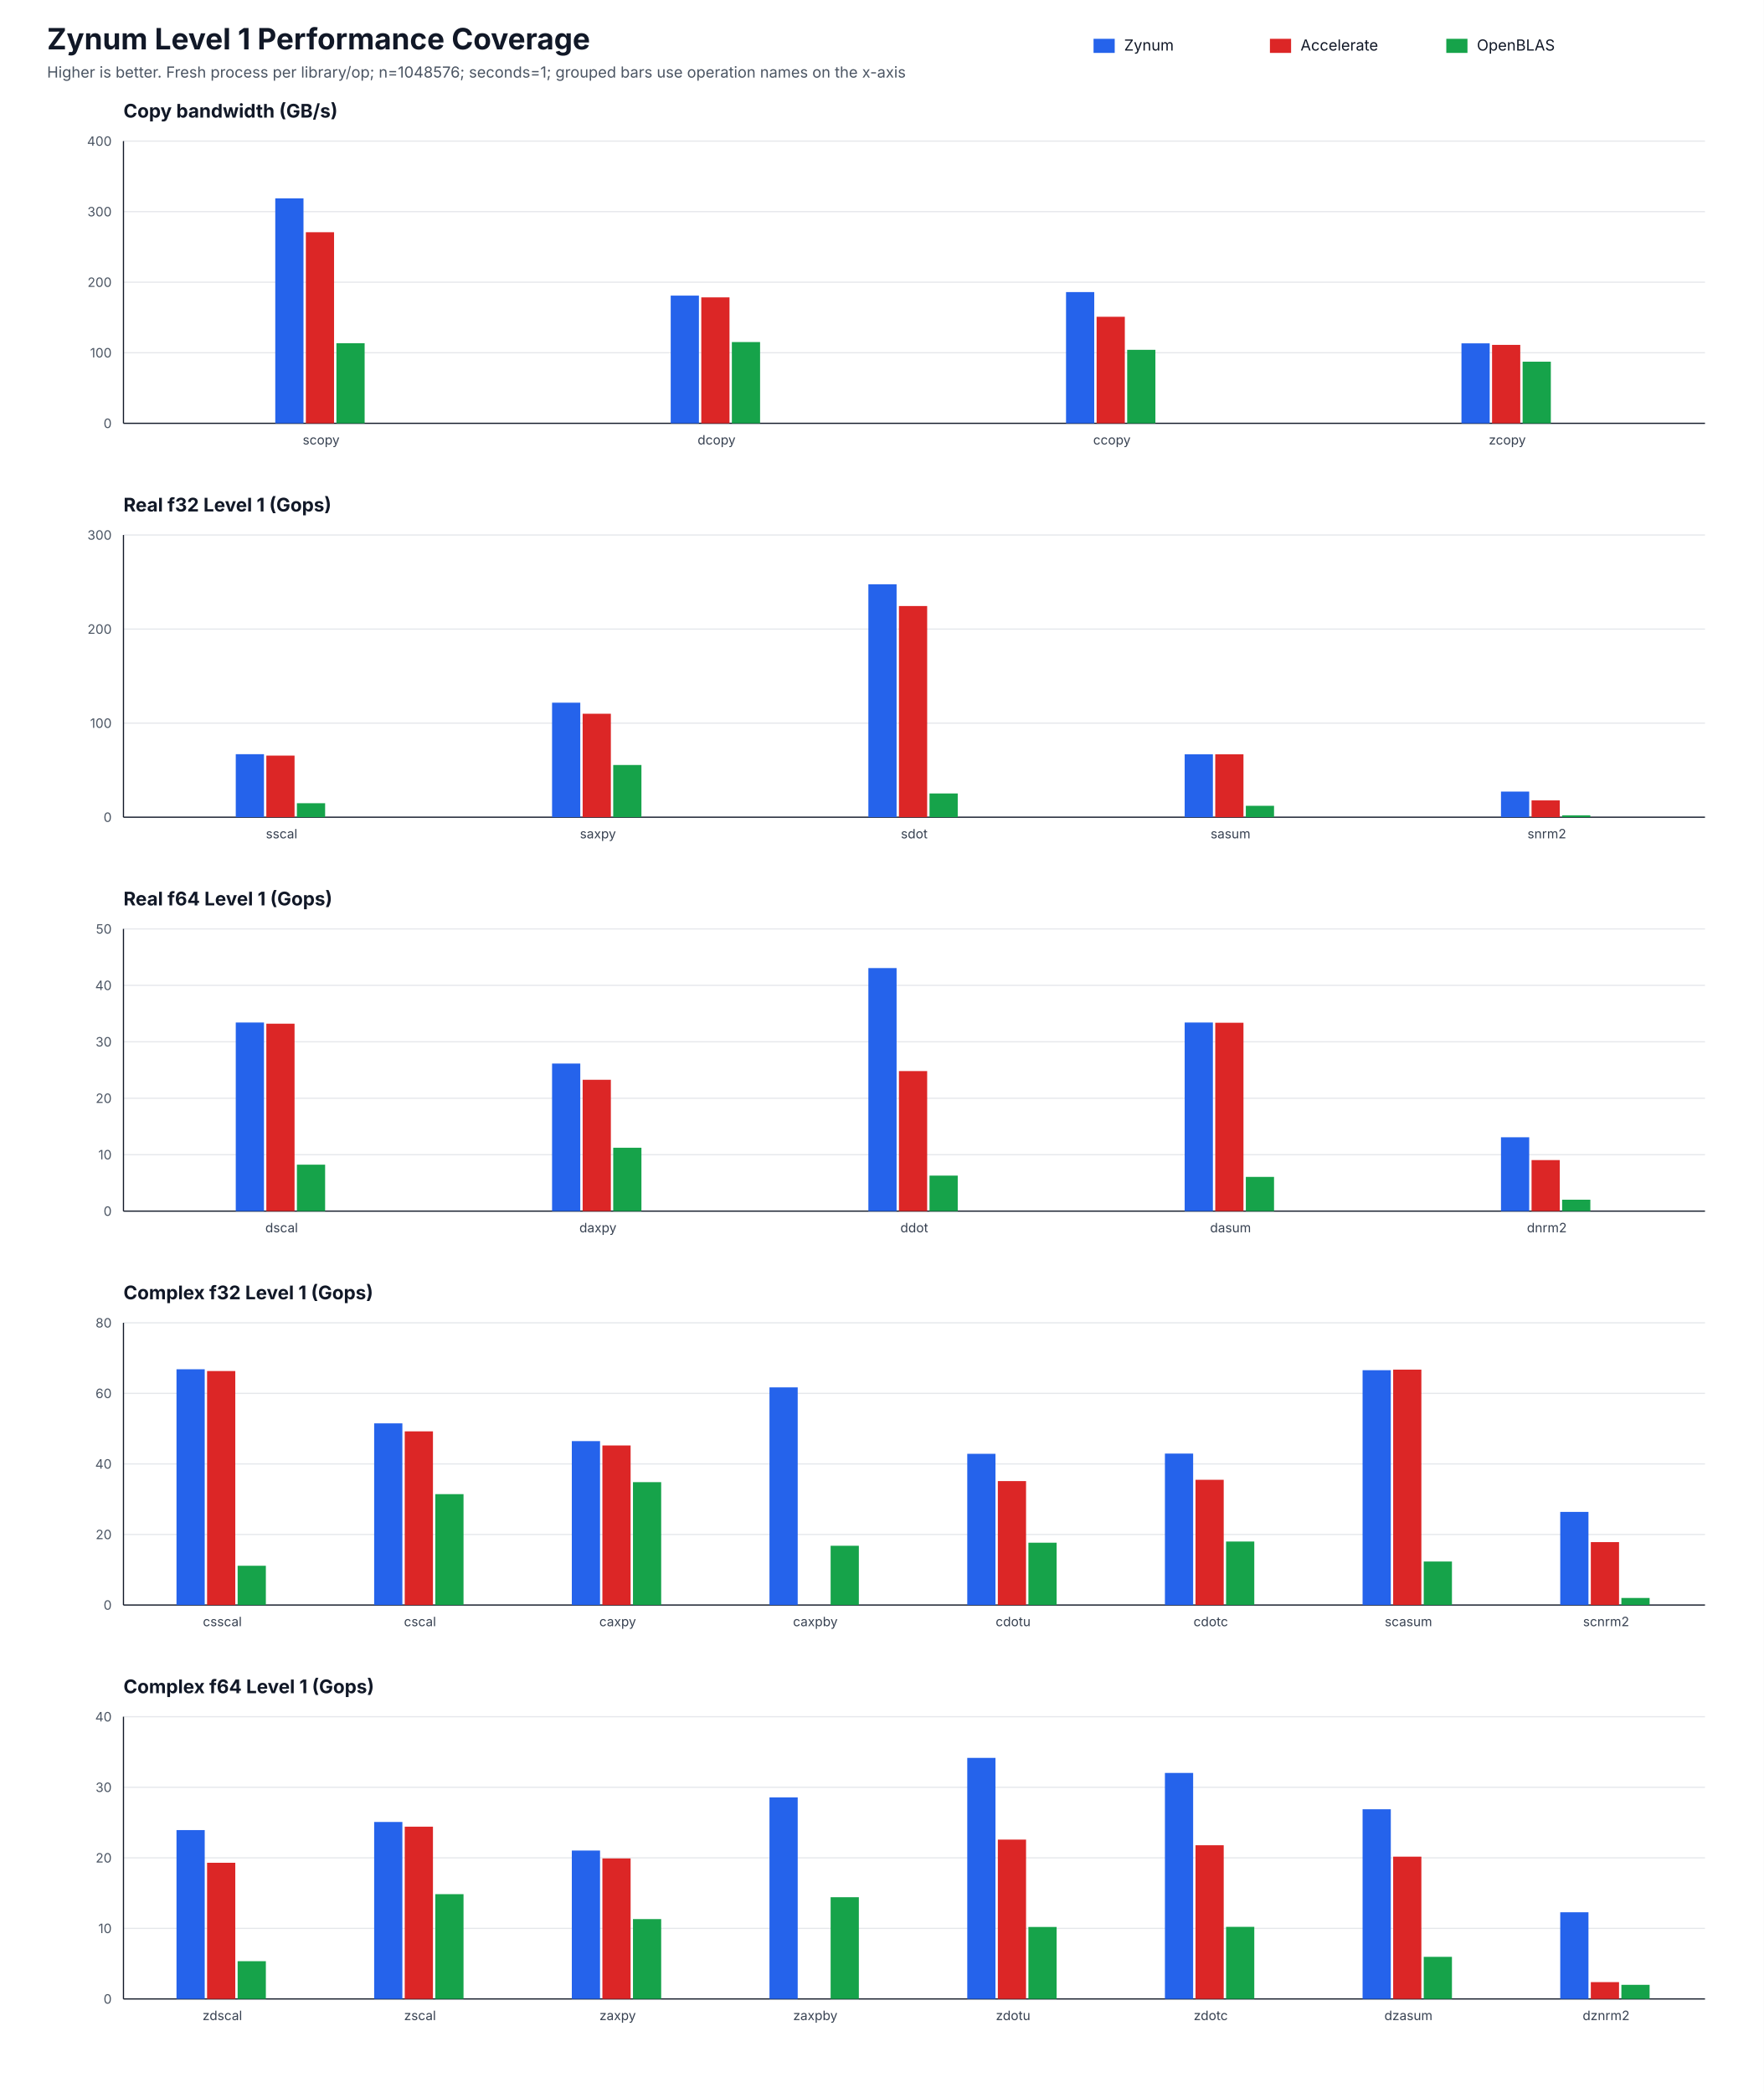
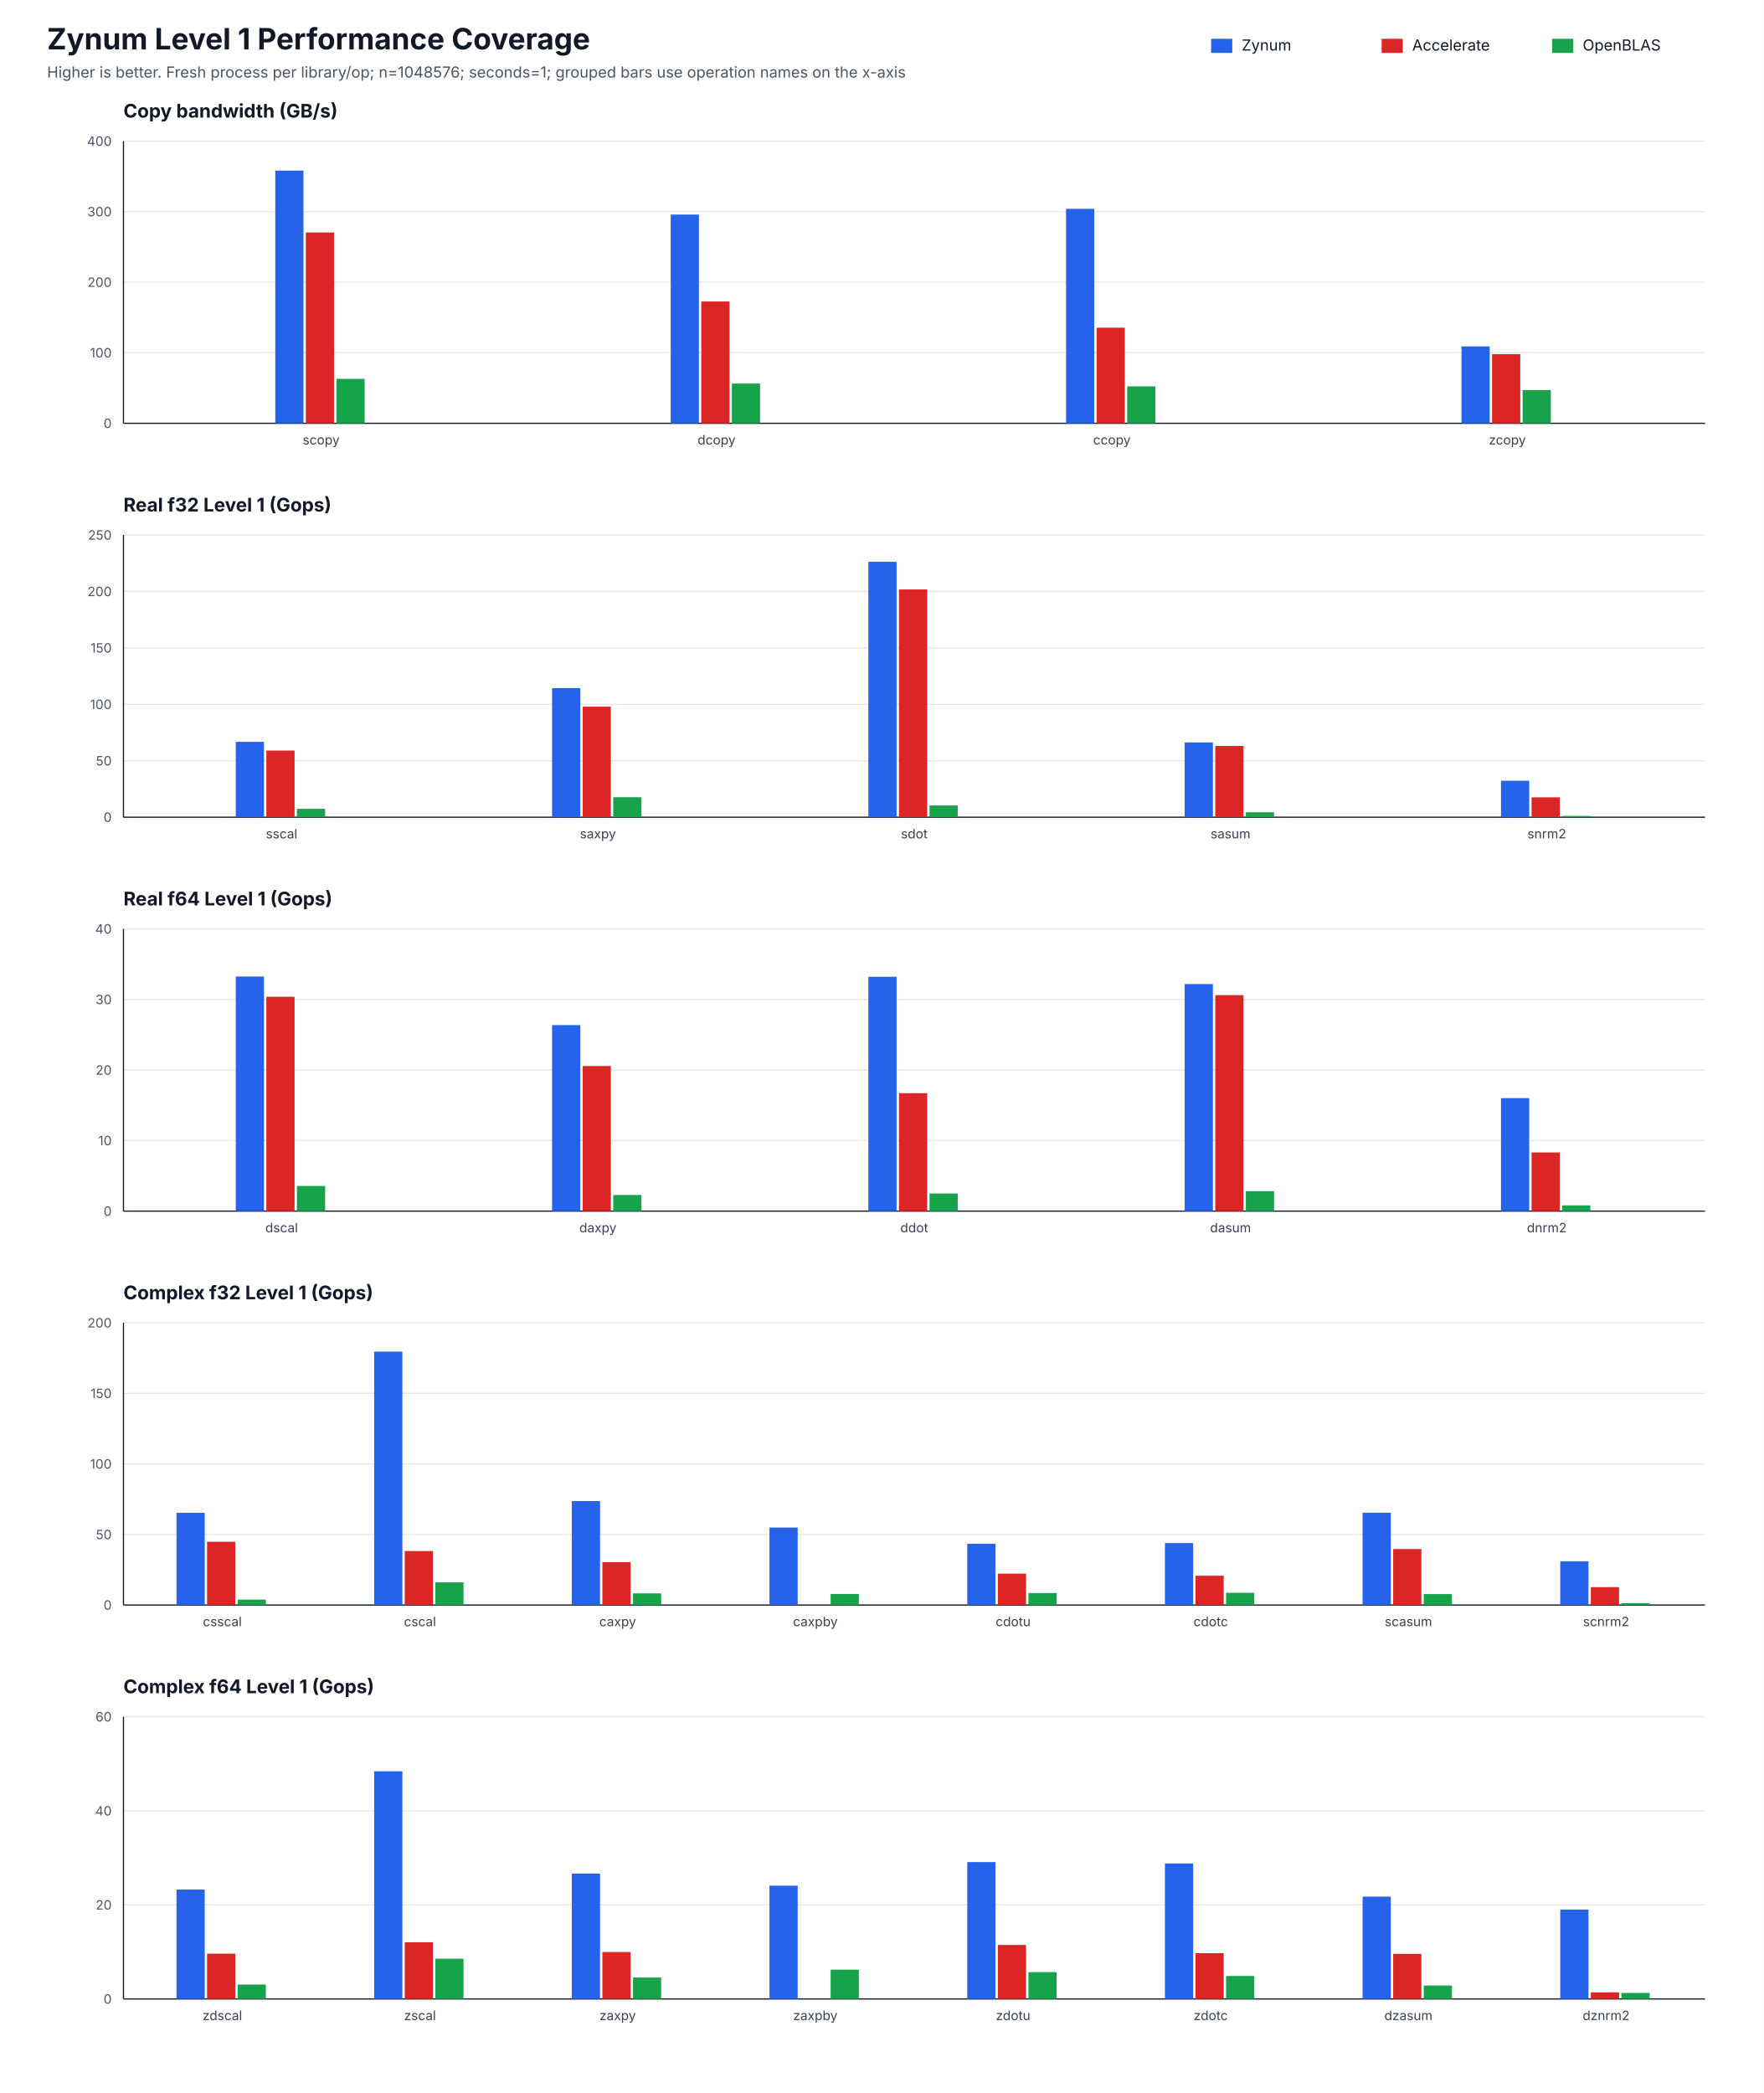
<svg xmlns="http://www.w3.org/2000/svg" width="1500" height="1780" viewBox="0 0 1500 1780">
  <style>
  text { font-family: -apple-system, BlinkMacSystemFont, "Segoe UI", sans-serif; fill: #111827; }
  .title { font-size: 25px; font-weight: 700; }
  .subtitle { font-size: 13px; fill: #4b5563; }
  .panel-title { font-size: 16px; font-weight: 700; }
  .axis-label { font-size: 11px; fill: #4b5563; }
  .op-label { font-size: 11px; fill: #374151; }
  .value-label { font-size: 10px; fill: #111827; }
  .legend { font-size: 13px; }
  .axis { stroke: #111827; stroke-width: 1; }
  .grid { stroke: #e5e7eb; stroke-width: 1; }
</style>
  <rect x="0" y="0" width="100%" height="100%" fill="#ffffff" />
  <text x="40" y="42" class="title">Zynum Level 1 Performance Coverage</text>
  <text x="40" y="66" class="subtitle">Higher is better. Fresh process per library/op; n=1048576; seconds=1; grouped bars use operation names on the x-axis</text>
-   <rect x="930" y="33" width="18" height="12" fill="#2563eb" />
-   <text x="956" y="43" class="legend">Zynum</text>
-   <rect x="1080" y="33" width="18" height="12" fill="#dc2626" />
-   <text x="1106" y="43" class="legend">Accelerate</text>
-   <rect x="1230" y="33" width="18" height="12" fill="#16a34a" />
-   <text x="1256" y="43" class="legend">OpenBLAS</text>
+   <rect x="1030" y="33" width="18" height="12" fill="#2563eb" />
+   <text x="1056" y="43" class="legend">Zynum</text>
+   <rect x="1175" y="33" width="18" height="12" fill="#dc2626" />
+   <text x="1201" y="43" class="legend">Accelerate</text>
+   <rect x="1320" y="33" width="18" height="12" fill="#16a34a" />
+   <text x="1346" y="43" class="legend">OpenBLAS</text>
  <text x="105" y="100" class="panel-title">Copy bandwidth (GB/s)</text>
  <line x1="105" y1="360.0" x2="1450" y2="360.0" class="grid" />
  <text x="95" y="364.0" text-anchor="end" class="axis-label">0</text>
  <line x1="105" y1="300.0" x2="1450" y2="300.0" class="grid" />
  <text x="95" y="304.0" text-anchor="end" class="axis-label">100</text>
  <line x1="105" y1="240.0" x2="1450" y2="240.0" class="grid" />
  <text x="95" y="244.0" text-anchor="end" class="axis-label">200</text>
  <line x1="105" y1="180.0" x2="1450" y2="180.0" class="grid" />
  <text x="95" y="184.0" text-anchor="end" class="axis-label">300</text>
  <line x1="105" y1="120.0" x2="1450" y2="120.0" class="grid" />
  <text x="95" y="124.0" text-anchor="end" class="axis-label">400</text>
  <line x1="105" y1="120" x2="105" y2="360" class="axis" />
  <line x1="105" y1="360" x2="1450" y2="360" class="axis" />
-   <rect x="234.1" y="168.7" width="24.0" height="191.3" fill="#2563eb" />
-   <rect x="260.1" y="197.5" width="24.0" height="162.5" fill="#dc2626" />
-   <rect x="286.1" y="291.9" width="24.0" height="68.1" fill="#16a34a" />
+   <rect x="234.1" y="145.1" width="24.0" height="214.9" fill="#2563eb" />
+   <rect x="260.1" y="197.7" width="24.0" height="162.3" fill="#dc2626" />
+   <rect x="286.1" y="322.2" width="24.0" height="37.8" fill="#16a34a" />
  <text x="273.1" y="378" text-anchor="middle" class="op-label">scopy</text>
-   <rect x="570.4" y="251.4" width="24.0" height="108.6" fill="#2563eb" />
-   <rect x="596.4" y="252.9" width="24.0" height="107.1" fill="#dc2626" />
-   <rect x="622.4" y="290.9" width="24.0" height="69.1" fill="#16a34a" />
+   <rect x="570.4" y="182.5" width="24.0" height="177.5" fill="#2563eb" />
+   <rect x="596.4" y="256.4" width="24.0" height="103.6" fill="#dc2626" />
+   <rect x="622.4" y="326.2" width="24.0" height="33.8" fill="#16a34a" />
  <text x="609.4" y="378" text-anchor="middle" class="op-label">dcopy</text>
-   <rect x="906.6" y="248.4" width="24.0" height="111.6" fill="#2563eb" />
-   <rect x="932.6" y="269.4" width="24.0" height="90.6" fill="#dc2626" />
-   <rect x="958.6" y="297.5" width="24.0" height="62.5" fill="#16a34a" />
+   <rect x="906.6" y="177.6" width="24.0" height="182.4" fill="#2563eb" />
+   <rect x="932.6" y="278.7" width="24.0" height="81.3" fill="#dc2626" />
+   <rect x="958.6" y="328.6" width="24.0" height="31.4" fill="#16a34a" />
  <text x="945.6" y="378" text-anchor="middle" class="op-label">ccopy</text>
-   <rect x="1242.9" y="292.0" width="24.0" height="68.0" fill="#2563eb" />
-   <rect x="1268.9" y="293.3" width="24.0" height="66.7" fill="#dc2626" />
-   <rect x="1294.9" y="307.6" width="24.0" height="52.4" fill="#16a34a" />
+   <rect x="1242.9" y="294.6" width="24.0" height="65.4" fill="#2563eb" />
+   <rect x="1268.9" y="301.2" width="24.0" height="58.8" fill="#dc2626" />
+   <rect x="1294.9" y="331.7" width="24.0" height="28.3" fill="#16a34a" />
  <text x="1281.9" y="378" text-anchor="middle" class="op-label">zcopy</text>
  <text x="105" y="435" class="panel-title">Real f32 Level 1 (Gops)</text>
  <line x1="105" y1="695.0" x2="1450" y2="695.0" class="grid" />
  <text x="95" y="699.0" text-anchor="end" class="axis-label">0</text>
-   <line x1="105" y1="615.0" x2="1450" y2="615.0" class="grid" />
-   <text x="95" y="619.0" text-anchor="end" class="axis-label">100</text>
-   <line x1="105" y1="535.0" x2="1450" y2="535.0" class="grid" />
-   <text x="95" y="539.0" text-anchor="end" class="axis-label">200</text>
+   <line x1="105" y1="647.0" x2="1450" y2="647.0" class="grid" />
+   <text x="95" y="651.0" text-anchor="end" class="axis-label">50</text>
+   <line x1="105" y1="599.0" x2="1450" y2="599.0" class="grid" />
+   <text x="95" y="603.0" text-anchor="end" class="axis-label">100</text>
+   <line x1="105" y1="551.0" x2="1450" y2="551.0" class="grid" />
+   <text x="95" y="555.0" text-anchor="end" class="axis-label">150</text>
+   <line x1="105" y1="503.0" x2="1450" y2="503.0" class="grid" />
+   <text x="95" y="507.0" text-anchor="end" class="axis-label">200</text>
  <line x1="105" y1="455.0" x2="1450" y2="455.0" class="grid" />
-   <text x="95" y="459.0" text-anchor="end" class="axis-label">300</text>
+   <text x="95" y="459.0" text-anchor="end" class="axis-label">250</text>
  <line x1="105" y1="455" x2="105" y2="695" class="axis" />
  <line x1="105" y1="695" x2="1450" y2="695" class="axis" />
-   <rect x="200.5" y="641.4" width="24.0" height="53.6" fill="#2563eb" />
-   <rect x="226.5" y="642.6" width="24.0" height="52.4" fill="#dc2626" />
-   <rect x="252.5" y="683.1" width="24.0" height="11.9" fill="#16a34a" />
+   <rect x="200.5" y="630.9" width="24.0" height="64.1" fill="#2563eb" />
+   <rect x="226.5" y="638.3" width="24.0" height="56.7" fill="#dc2626" />
+   <rect x="252.5" y="687.9" width="24.0" height="7.1" fill="#16a34a" />
  <text x="239.5" y="713" text-anchor="middle" class="op-label">sscal</text>
-   <rect x="469.5" y="597.6" width="24.0" height="97.4" fill="#2563eb" />
-   <rect x="495.5" y="607.0" width="24.0" height="88.0" fill="#dc2626" />
-   <rect x="521.5" y="650.6" width="24.0" height="44.4" fill="#16a34a" />
+   <rect x="469.5" y="585.2" width="24.0" height="109.8" fill="#2563eb" />
+   <rect x="495.5" y="601.0" width="24.0" height="94.0" fill="#dc2626" />
+   <rect x="521.5" y="678.0" width="24.0" height="17.0" fill="#16a34a" />
  <text x="508.5" y="713" text-anchor="middle" class="op-label">saxpy</text>
-   <rect x="738.5" y="496.9" width="24.0" height="198.1" fill="#2563eb" />
-   <rect x="764.5" y="515.4" width="24.0" height="179.6" fill="#dc2626" />
-   <rect x="790.5" y="674.8" width="24.0" height="20.2" fill="#16a34a" />
+   <rect x="738.5" y="477.8" width="24.0" height="217.2" fill="#2563eb" />
+   <rect x="764.5" y="501.3" width="24.0" height="193.7" fill="#dc2626" />
+   <rect x="790.5" y="685.0" width="24.0" height="10.0" fill="#16a34a" />
  <text x="777.5" y="713" text-anchor="middle" class="op-label">sdot</text>
-   <rect x="1007.5" y="641.5" width="24.0" height="53.5" fill="#2563eb" />
-   <rect x="1033.5" y="641.5" width="24.0" height="53.5" fill="#dc2626" />
-   <rect x="1059.5" y="685.3" width="24.0" height="9.7" fill="#16a34a" />
+   <rect x="1007.5" y="631.4" width="24.0" height="63.6" fill="#2563eb" />
+   <rect x="1033.5" y="634.4" width="24.0" height="60.6" fill="#dc2626" />
+   <rect x="1059.5" y="690.8" width="24.0" height="4.2" fill="#16a34a" />
  <text x="1046.5" y="713" text-anchor="middle" class="op-label">sasum</text>
-   <rect x="1276.5" y="673.2" width="24.0" height="21.8" fill="#2563eb" />
-   <rect x="1302.5" y="680.7" width="24.0" height="14.3" fill="#dc2626" />
-   <rect x="1328.5" y="693.4" width="24.0" height="1.6" fill="#16a34a" />
+   <rect x="1276.5" y="664.0" width="24.0" height="31.0" fill="#2563eb" />
+   <rect x="1302.5" y="678.1" width="24.0" height="16.9" fill="#dc2626" />
+   <rect x="1328.5" y="693.9" width="24.0" height="1.1" fill="#16a34a" />
  <text x="1315.5" y="713" text-anchor="middle" class="op-label">snrm2</text>
  <text x="105" y="770" class="panel-title">Real f64 Level 1 (Gops)</text>
  <line x1="105" y1="1030.0" x2="1450" y2="1030.0" class="grid" />
  <text x="95" y="1034.0" text-anchor="end" class="axis-label">0</text>
-   <line x1="105" y1="982.0" x2="1450" y2="982.0" class="grid" />
-   <text x="95" y="986.0" text-anchor="end" class="axis-label">10</text>
-   <line x1="105" y1="934.0" x2="1450" y2="934.0" class="grid" />
-   <text x="95" y="938.0" text-anchor="end" class="axis-label">20</text>
-   <line x1="105" y1="886.0" x2="1450" y2="886.0" class="grid" />
-   <text x="95" y="890.0" text-anchor="end" class="axis-label">30</text>
-   <line x1="105" y1="838.0" x2="1450" y2="838.0" class="grid" />
-   <text x="95" y="842.0" text-anchor="end" class="axis-label">40</text>
+   <line x1="105" y1="970.0" x2="1450" y2="970.0" class="grid" />
+   <text x="95" y="974.0" text-anchor="end" class="axis-label">10</text>
+   <line x1="105" y1="910.0" x2="1450" y2="910.0" class="grid" />
+   <text x="95" y="914.0" text-anchor="end" class="axis-label">20</text>
+   <line x1="105" y1="850.0" x2="1450" y2="850.0" class="grid" />
+   <text x="95" y="854.0" text-anchor="end" class="axis-label">30</text>
  <line x1="105" y1="790.0" x2="1450" y2="790.0" class="grid" />
-   <text x="95" y="794.0" text-anchor="end" class="axis-label">50</text>
+   <text x="95" y="794.0" text-anchor="end" class="axis-label">40</text>
  <line x1="105" y1="790" x2="105" y2="1030" class="axis" />
  <line x1="105" y1="1030" x2="1450" y2="1030" class="axis" />
-   <rect x="200.5" y="869.6" width="24.0" height="160.4" fill="#2563eb" />
-   <rect x="226.5" y="870.6" width="24.0" height="159.4" fill="#dc2626" />
-   <rect x="252.5" y="990.5" width="24.0" height="39.5" fill="#16a34a" />
+   <rect x="200.5" y="830.5" width="24.0" height="199.5" fill="#2563eb" />
+   <rect x="226.5" y="847.7" width="24.0" height="182.3" fill="#dc2626" />
+   <rect x="252.5" y="1008.6" width="24.0" height="21.4" fill="#16a34a" />
  <text x="239.5" y="1048" text-anchor="middle" class="op-label">dscal</text>
-   <rect x="469.5" y="904.5" width="24.0" height="125.5" fill="#2563eb" />
-   <rect x="495.5" y="918.3" width="24.0" height="111.7" fill="#dc2626" />
-   <rect x="521.5" y="976.1" width="24.0" height="53.9" fill="#16a34a" />
+   <rect x="469.5" y="871.8" width="24.0" height="158.2" fill="#2563eb" />
+   <rect x="495.5" y="906.6" width="24.0" height="123.4" fill="#dc2626" />
+   <rect x="521.5" y="1016.3" width="24.0" height="13.7" fill="#16a34a" />
  <text x="508.5" y="1048" text-anchor="middle" class="op-label">daxpy</text>
-   <rect x="738.5" y="823.3" width="24.0" height="206.7" fill="#2563eb" />
-   <rect x="764.5" y="910.9" width="24.0" height="119.1" fill="#dc2626" />
-   <rect x="790.5" y="999.8" width="24.0" height="30.2" fill="#16a34a" />
+   <rect x="738.5" y="830.7" width="24.0" height="199.3" fill="#2563eb" />
+   <rect x="764.5" y="929.7" width="24.0" height="100.3" fill="#dc2626" />
+   <rect x="790.5" y="1015.0" width="24.0" height="15.0" fill="#16a34a" />
  <text x="777.5" y="1048" text-anchor="middle" class="op-label">ddot</text>
-   <rect x="1007.5" y="869.6" width="24.0" height="160.4" fill="#2563eb" />
-   <rect x="1033.5" y="869.8" width="24.0" height="160.2" fill="#dc2626" />
-   <rect x="1059.5" y="1000.9" width="24.0" height="29.1" fill="#16a34a" />
+   <rect x="1007.5" y="836.9" width="24.0" height="193.1" fill="#2563eb" />
+   <rect x="1033.5" y="846.3" width="24.0" height="183.7" fill="#dc2626" />
+   <rect x="1059.5" y="1013.0" width="24.0" height="17.0" fill="#16a34a" />
  <text x="1046.5" y="1048" text-anchor="middle" class="op-label">dasum</text>
-   <rect x="1276.5" y="967.2" width="24.0" height="62.8" fill="#2563eb" />
-   <rect x="1302.5" y="986.6" width="24.0" height="43.4" fill="#dc2626" />
-   <rect x="1328.5" y="1020.3" width="24.0" height="9.7" fill="#16a34a" />
+   <rect x="1276.5" y="933.9" width="24.0" height="96.1" fill="#2563eb" />
+   <rect x="1302.5" y="980.1" width="24.0" height="49.9" fill="#dc2626" />
+   <rect x="1328.5" y="1025.1" width="24.0" height="4.9" fill="#16a34a" />
  <text x="1315.5" y="1048" text-anchor="middle" class="op-label">dnrm2</text>
  <text x="105" y="1105" class="panel-title">Complex f32 Level 1 (Gops)</text>
  <line x1="105" y1="1365.0" x2="1450" y2="1365.0" class="grid" />
  <text x="95" y="1369.0" text-anchor="end" class="axis-label">0</text>
  <line x1="105" y1="1305.0" x2="1450" y2="1305.0" class="grid" />
-   <text x="95" y="1309.0" text-anchor="end" class="axis-label">20</text>
+   <text x="95" y="1309.0" text-anchor="end" class="axis-label">50</text>
  <line x1="105" y1="1245.0" x2="1450" y2="1245.0" class="grid" />
-   <text x="95" y="1249.0" text-anchor="end" class="axis-label">40</text>
+   <text x="95" y="1249.0" text-anchor="end" class="axis-label">100</text>
  <line x1="105" y1="1185.0" x2="1450" y2="1185.0" class="grid" />
-   <text x="95" y="1189.0" text-anchor="end" class="axis-label">60</text>
+   <text x="95" y="1189.0" text-anchor="end" class="axis-label">150</text>
  <line x1="105" y1="1125.0" x2="1450" y2="1125.0" class="grid" />
-   <text x="95" y="1129.0" text-anchor="end" class="axis-label">80</text>
+   <text x="95" y="1129.0" text-anchor="end" class="axis-label">200</text>
  <line x1="105" y1="1125" x2="105" y2="1365" class="axis" />
  <line x1="105" y1="1365" x2="1450" y2="1365" class="axis" />
-   <rect x="150.1" y="1164.5" width="24.0" height="200.5" fill="#2563eb" />
-   <rect x="176.1" y="1166.0" width="24.0" height="199.0" fill="#dc2626" />
-   <rect x="202.1" y="1331.6" width="24.0" height="33.4" fill="#16a34a" />
+   <rect x="150.1" y="1286.6" width="24.0" height="78.4" fill="#2563eb" />
+   <rect x="176.1" y="1311.2" width="24.0" height="53.8" fill="#dc2626" />
+   <rect x="202.1" y="1360.4" width="24.0" height="4.6" fill="#16a34a" />
  <text x="189.1" y="1383" text-anchor="middle" class="op-label">csscal</text>
-   <rect x="318.2" y="1210.5" width="24.0" height="154.5" fill="#2563eb" />
-   <rect x="344.2" y="1217.3" width="24.0" height="147.7" fill="#dc2626" />
-   <rect x="370.2" y="1270.7" width="24.0" height="94.3" fill="#16a34a" />
+   <rect x="318.2" y="1149.5" width="24.0" height="215.5" fill="#2563eb" />
+   <rect x="344.2" y="1319.1" width="24.0" height="45.9" fill="#dc2626" />
+   <rect x="370.2" y="1345.7" width="24.0" height="19.3" fill="#16a34a" />
  <text x="357.2" y="1383" text-anchor="middle" class="op-label">cscal</text>
-   <rect x="486.3" y="1225.6" width="24.0" height="139.4" fill="#2563eb" />
-   <rect x="512.3" y="1229.3" width="24.0" height="135.7" fill="#dc2626" />
-   <rect x="538.3" y="1260.5" width="24.0" height="104.5" fill="#16a34a" />
+   <rect x="486.3" y="1276.6" width="24.0" height="88.4" fill="#2563eb" />
+   <rect x="512.3" y="1328.5" width="24.0" height="36.5" fill="#dc2626" />
+   <rect x="538.3" y="1355.1" width="24.0" height="9.9" fill="#16a34a" />
  <text x="525.3" y="1383" text-anchor="middle" class="op-label">caxpy</text>
-   <rect x="654.4" y="1179.9" width="24.0" height="185.1" fill="#2563eb" />
-   <rect x="706.4" y="1314.6" width="24.0" height="50.4" fill="#16a34a" />
+   <rect x="654.4" y="1299.1" width="24.0" height="65.9" fill="#2563eb" />
+   <rect x="706.4" y="1355.6" width="24.0" height="9.4" fill="#16a34a" />
  <text x="693.4" y="1383" text-anchor="middle" class="op-label">caxpby</text>
-   <rect x="822.6" y="1236.4" width="24.0" height="128.6" fill="#2563eb" />
-   <rect x="848.6" y="1259.6" width="24.0" height="105.4" fill="#dc2626" />
-   <rect x="874.6" y="1312.0" width="24.0" height="53.0" fill="#16a34a" />
+   <rect x="822.6" y="1312.9" width="24.0" height="52.1" fill="#2563eb" />
+   <rect x="848.6" y="1338.3" width="24.0" height="26.7" fill="#dc2626" />
+   <rect x="874.6" y="1354.8" width="24.0" height="10.2" fill="#16a34a" />
  <text x="861.6" y="1383" text-anchor="middle" class="op-label">cdotu</text>
-   <rect x="990.7" y="1236.2" width="24.0" height="128.8" fill="#2563eb" />
-   <rect x="1016.7" y="1258.5" width="24.0" height="106.5" fill="#dc2626" />
-   <rect x="1042.7" y="1311.0" width="24.0" height="54.0" fill="#16a34a" />
+   <rect x="990.7" y="1312.3" width="24.0" height="52.7" fill="#2563eb" />
+   <rect x="1016.7" y="1340.1" width="24.0" height="24.9" fill="#dc2626" />
+   <rect x="1042.7" y="1354.6" width="24.0" height="10.4" fill="#16a34a" />
  <text x="1029.7" y="1383" text-anchor="middle" class="op-label">cdotc</text>
-   <rect x="1158.8" y="1165.3" width="24.0" height="199.7" fill="#2563eb" />
-   <rect x="1184.8" y="1164.8" width="24.0" height="200.2" fill="#dc2626" />
-   <rect x="1210.8" y="1328.0" width="24.0" height="37.0" fill="#16a34a" />
+   <rect x="1158.8" y="1286.5" width="24.0" height="78.5" fill="#2563eb" />
+   <rect x="1184.8" y="1317.4" width="24.0" height="47.6" fill="#dc2626" />
+   <rect x="1210.8" y="1355.7" width="24.0" height="9.3" fill="#16a34a" />
  <text x="1197.8" y="1383" text-anchor="middle" class="op-label">scasum</text>
-   <rect x="1326.9" y="1285.8" width="24.0" height="79.2" fill="#2563eb" />
-   <rect x="1352.9" y="1311.5" width="24.0" height="53.5" fill="#dc2626" />
-   <rect x="1378.9" y="1359.0" width="24.0" height="6.0" fill="#16a34a" />
+   <rect x="1326.9" y="1327.8" width="24.0" height="37.2" fill="#2563eb" />
+   <rect x="1352.9" y="1349.8" width="24.0" height="15.2" fill="#dc2626" />
+   <rect x="1378.9" y="1363.4" width="24.0" height="1.6" fill="#16a34a" />
  <text x="1365.9" y="1383" text-anchor="middle" class="op-label">scnrm2</text>
  <text x="105" y="1440" class="panel-title">Complex f64 Level 1 (Gops)</text>
  <line x1="105" y1="1700.0" x2="1450" y2="1700.0" class="grid" />
  <text x="95" y="1704.0" text-anchor="end" class="axis-label">0</text>
-   <line x1="105" y1="1640.0" x2="1450" y2="1640.0" class="grid" />
-   <text x="95" y="1644.0" text-anchor="end" class="axis-label">10</text>
-   <line x1="105" y1="1580.0" x2="1450" y2="1580.0" class="grid" />
-   <text x="95" y="1584.0" text-anchor="end" class="axis-label">20</text>
-   <line x1="105" y1="1520.0" x2="1450" y2="1520.0" class="grid" />
-   <text x="95" y="1524.0" text-anchor="end" class="axis-label">30</text>
+   <line x1="105" y1="1620.0" x2="1450" y2="1620.0" class="grid" />
+   <text x="95" y="1624.0" text-anchor="end" class="axis-label">20</text>
+   <line x1="105" y1="1540.0" x2="1450" y2="1540.0" class="grid" />
+   <text x="95" y="1544.0" text-anchor="end" class="axis-label">40</text>
  <line x1="105" y1="1460.0" x2="1450" y2="1460.0" class="grid" />
-   <text x="95" y="1464.0" text-anchor="end" class="axis-label">40</text>
+   <text x="95" y="1464.0" text-anchor="end" class="axis-label">60</text>
  <line x1="105" y1="1460" x2="105" y2="1700" class="axis" />
  <line x1="105" y1="1700" x2="1450" y2="1700" class="axis" />
-   <rect x="150.1" y="1556.4" width="24.0" height="143.6" fill="#2563eb" />
-   <rect x="176.1" y="1584.2" width="24.0" height="115.8" fill="#dc2626" />
-   <rect x="202.1" y="1667.9" width="24.0" height="32.1" fill="#16a34a" />
+   <rect x="150.1" y="1607.0" width="24.0" height="93.0" fill="#2563eb" />
+   <rect x="176.1" y="1661.5" width="24.0" height="38.5" fill="#dc2626" />
+   <rect x="202.1" y="1687.8" width="24.0" height="12.2" fill="#16a34a" />
  <text x="189.1" y="1718" text-anchor="middle" class="op-label">zdscal</text>
-   <rect x="318.2" y="1549.5" width="24.0" height="150.5" fill="#2563eb" />
-   <rect x="344.2" y="1553.5" width="24.0" height="146.5" fill="#dc2626" />
-   <rect x="370.2" y="1610.9" width="24.0" height="89.1" fill="#16a34a" />
+   <rect x="318.2" y="1506.4" width="24.0" height="193.6" fill="#2563eb" />
+   <rect x="344.2" y="1651.8" width="24.0" height="48.2" fill="#dc2626" />
+   <rect x="370.2" y="1665.8" width="24.0" height="34.2" fill="#16a34a" />
  <text x="357.2" y="1718" text-anchor="middle" class="op-label">zscal</text>
-   <rect x="486.3" y="1573.8" width="24.0" height="126.2" fill="#2563eb" />
-   <rect x="512.3" y="1580.5" width="24.0" height="119.5" fill="#dc2626" />
-   <rect x="538.3" y="1632.1" width="24.0" height="67.9" fill="#16a34a" />
+   <rect x="486.3" y="1593.4" width="24.0" height="106.6" fill="#2563eb" />
+   <rect x="512.3" y="1660.1" width="24.0" height="39.9" fill="#dc2626" />
+   <rect x="538.3" y="1681.8" width="24.0" height="18.2" fill="#16a34a" />
  <text x="525.3" y="1718" text-anchor="middle" class="op-label">zaxpy</text>
-   <rect x="654.4" y="1528.6" width="24.0" height="171.4" fill="#2563eb" />
-   <rect x="706.4" y="1613.5" width="24.0" height="86.5" fill="#16a34a" />
+   <rect x="654.4" y="1603.7" width="24.0" height="96.3" fill="#2563eb" />
+   <rect x="706.4" y="1675.1" width="24.0" height="24.9" fill="#16a34a" />
  <text x="693.4" y="1718" text-anchor="middle" class="op-label">zaxpby</text>
-   <rect x="822.6" y="1495.0" width="24.0" height="205.0" fill="#2563eb" />
-   <rect x="848.6" y="1564.5" width="24.0" height="135.5" fill="#dc2626" />
-   <rect x="874.6" y="1638.8" width="24.0" height="61.2" fill="#16a34a" />
+   <rect x="822.6" y="1583.6" width="24.0" height="116.4" fill="#2563eb" />
+   <rect x="848.6" y="1654.1" width="24.0" height="45.9" fill="#dc2626" />
+   <rect x="874.6" y="1677.2" width="24.0" height="22.8" fill="#16a34a" />
  <text x="861.6" y="1718" text-anchor="middle" class="op-label">zdotu</text>
-   <rect x="990.7" y="1507.8" width="24.0" height="192.2" fill="#2563eb" />
-   <rect x="1016.7" y="1569.3" width="24.0" height="130.7" fill="#dc2626" />
-   <rect x="1042.7" y="1638.7" width="24.0" height="61.3" fill="#16a34a" />
+   <rect x="990.7" y="1584.8" width="24.0" height="115.2" fill="#2563eb" />
+   <rect x="1016.7" y="1661.1" width="24.0" height="38.9" fill="#dc2626" />
+   <rect x="1042.7" y="1680.5" width="24.0" height="19.5" fill="#16a34a" />
  <text x="1029.7" y="1718" text-anchor="middle" class="op-label">zdotc</text>
-   <rect x="1158.8" y="1538.7" width="24.0" height="161.3" fill="#2563eb" />
-   <rect x="1184.8" y="1579.0" width="24.0" height="121.0" fill="#dc2626" />
-   <rect x="1210.8" y="1664.2" width="24.0" height="35.8" fill="#16a34a" />
+   <rect x="1158.8" y="1613.0" width="24.0" height="87.0" fill="#2563eb" />
+   <rect x="1184.8" y="1661.7" width="24.0" height="38.3" fill="#dc2626" />
+   <rect x="1210.8" y="1688.6" width="24.0" height="11.4" fill="#16a34a" />
  <text x="1197.8" y="1718" text-anchor="middle" class="op-label">dzasum</text>
-   <rect x="1326.9" y="1626.3" width="24.0" height="73.7" fill="#2563eb" />
-   <rect x="1352.9" y="1685.7" width="24.0" height="14.3" fill="#dc2626" />
-   <rect x="1378.9" y="1688.0" width="24.0" height="12.0" fill="#16a34a" />
+   <rect x="1326.9" y="1624.0" width="24.0" height="76.0" fill="#2563eb" />
+   <rect x="1352.9" y="1694.4" width="24.0" height="5.6" fill="#dc2626" />
+   <rect x="1378.9" y="1694.9" width="24.0" height="5.1" fill="#16a34a" />
  <text x="1365.9" y="1718" text-anchor="middle" class="op-label">dznrm2</text>
</svg>
